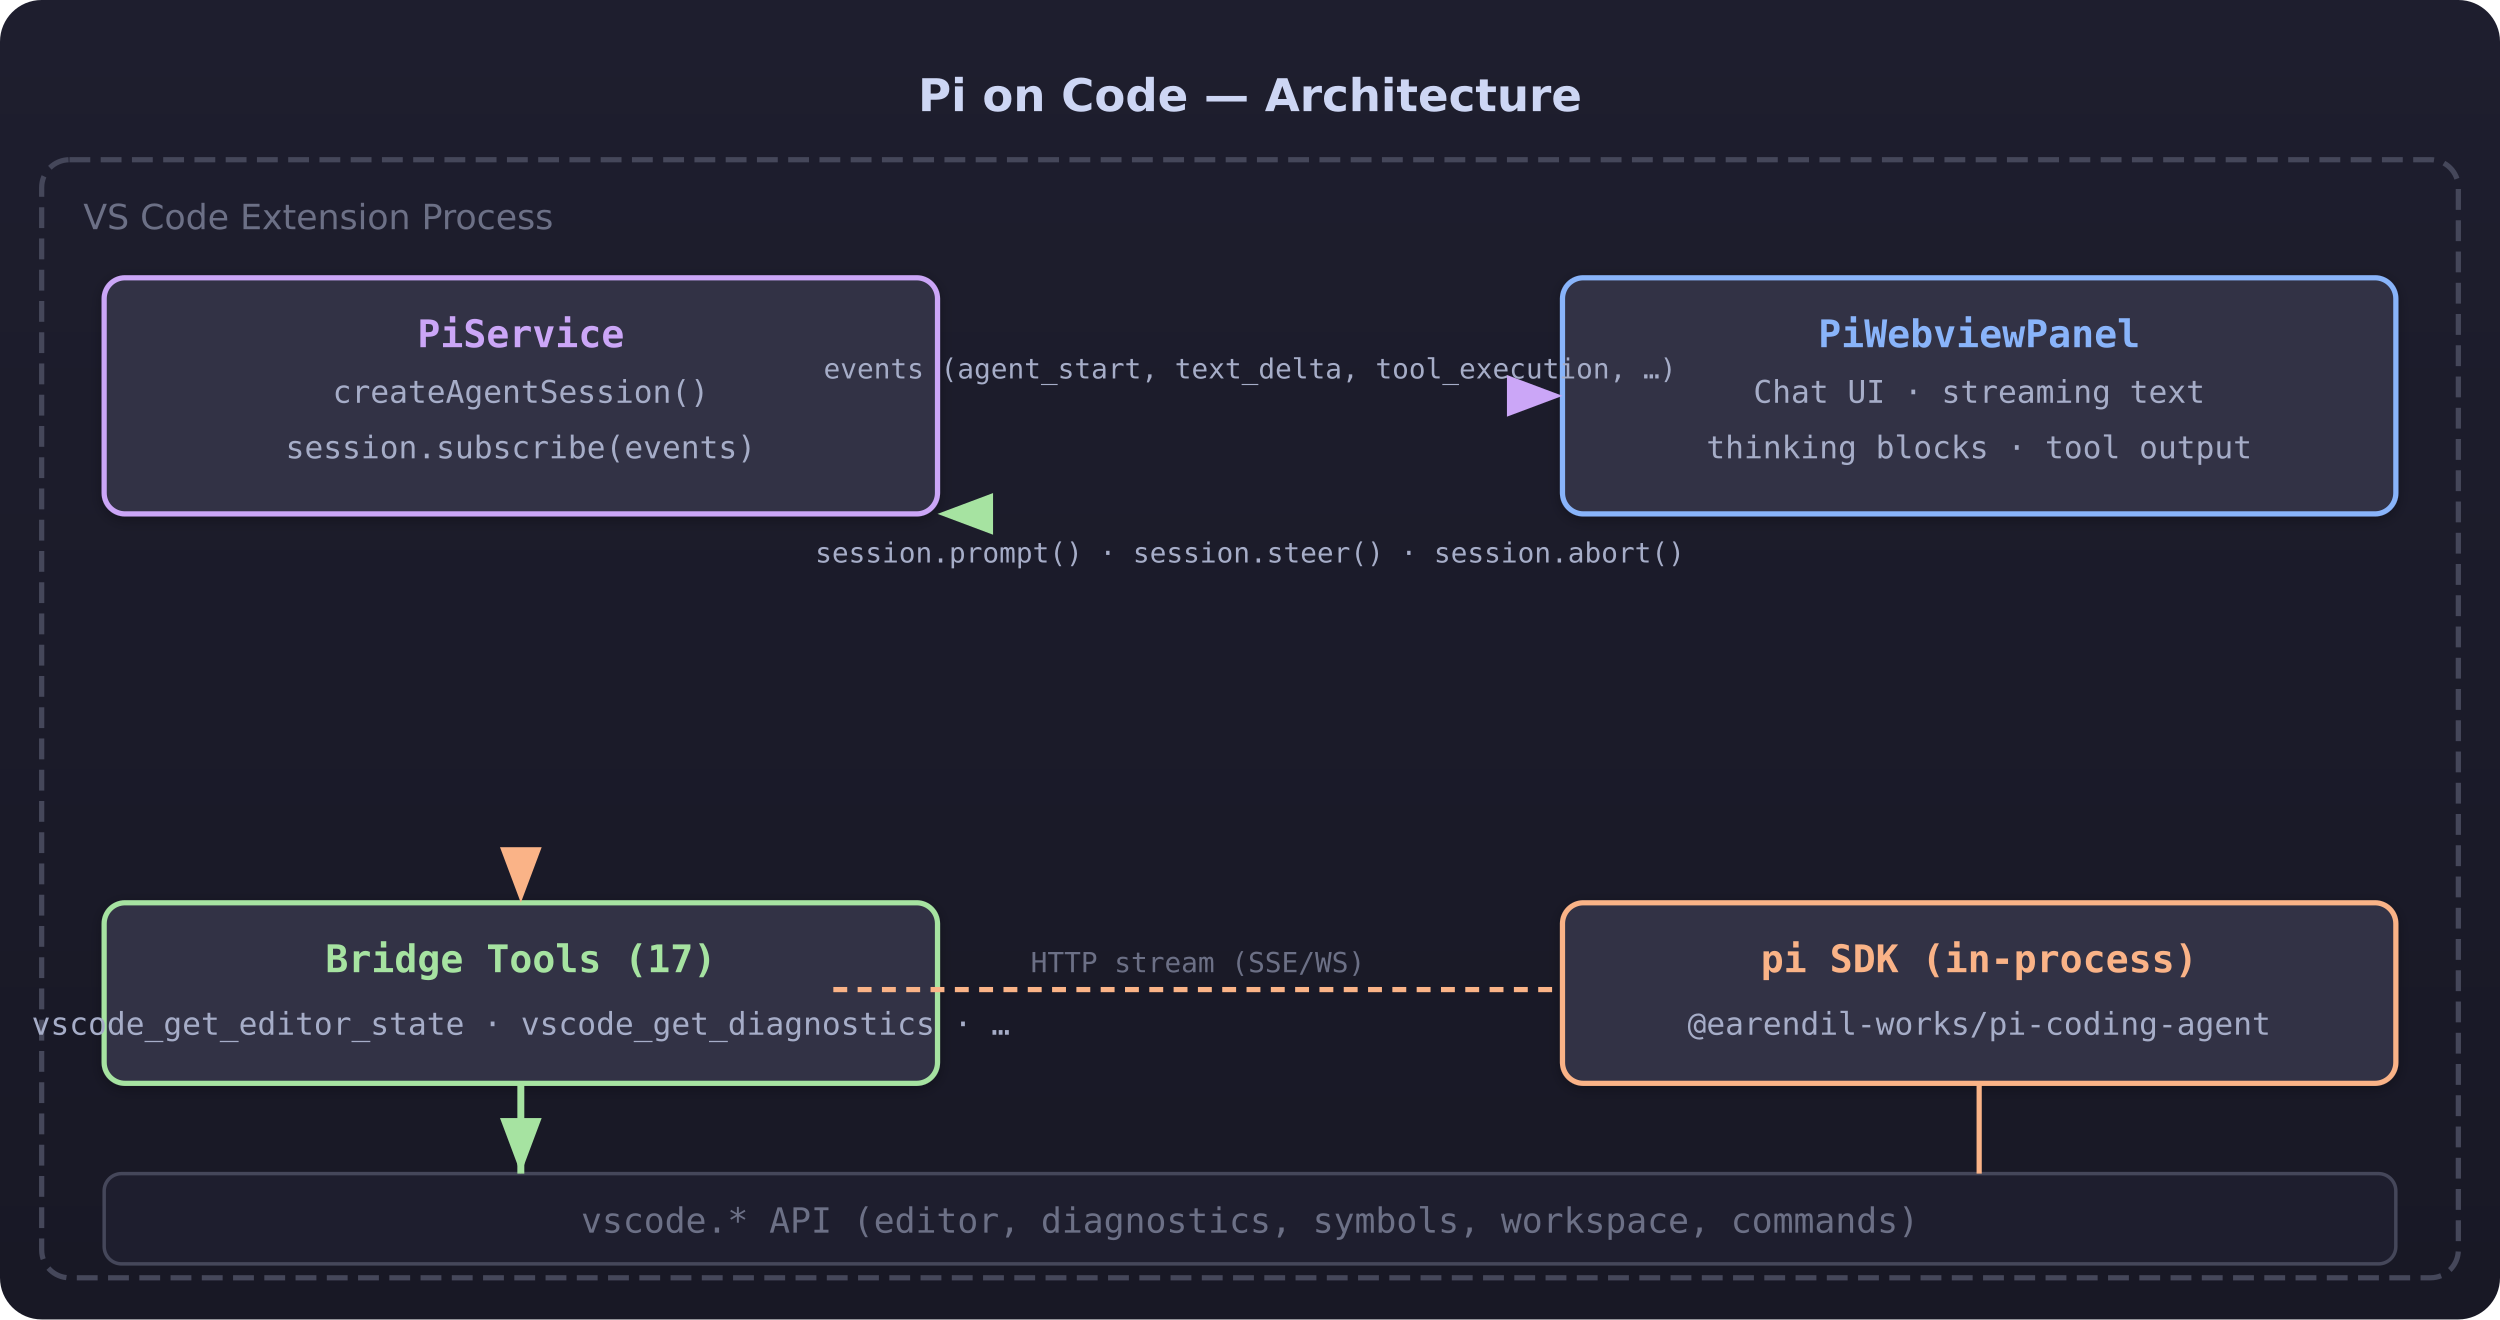
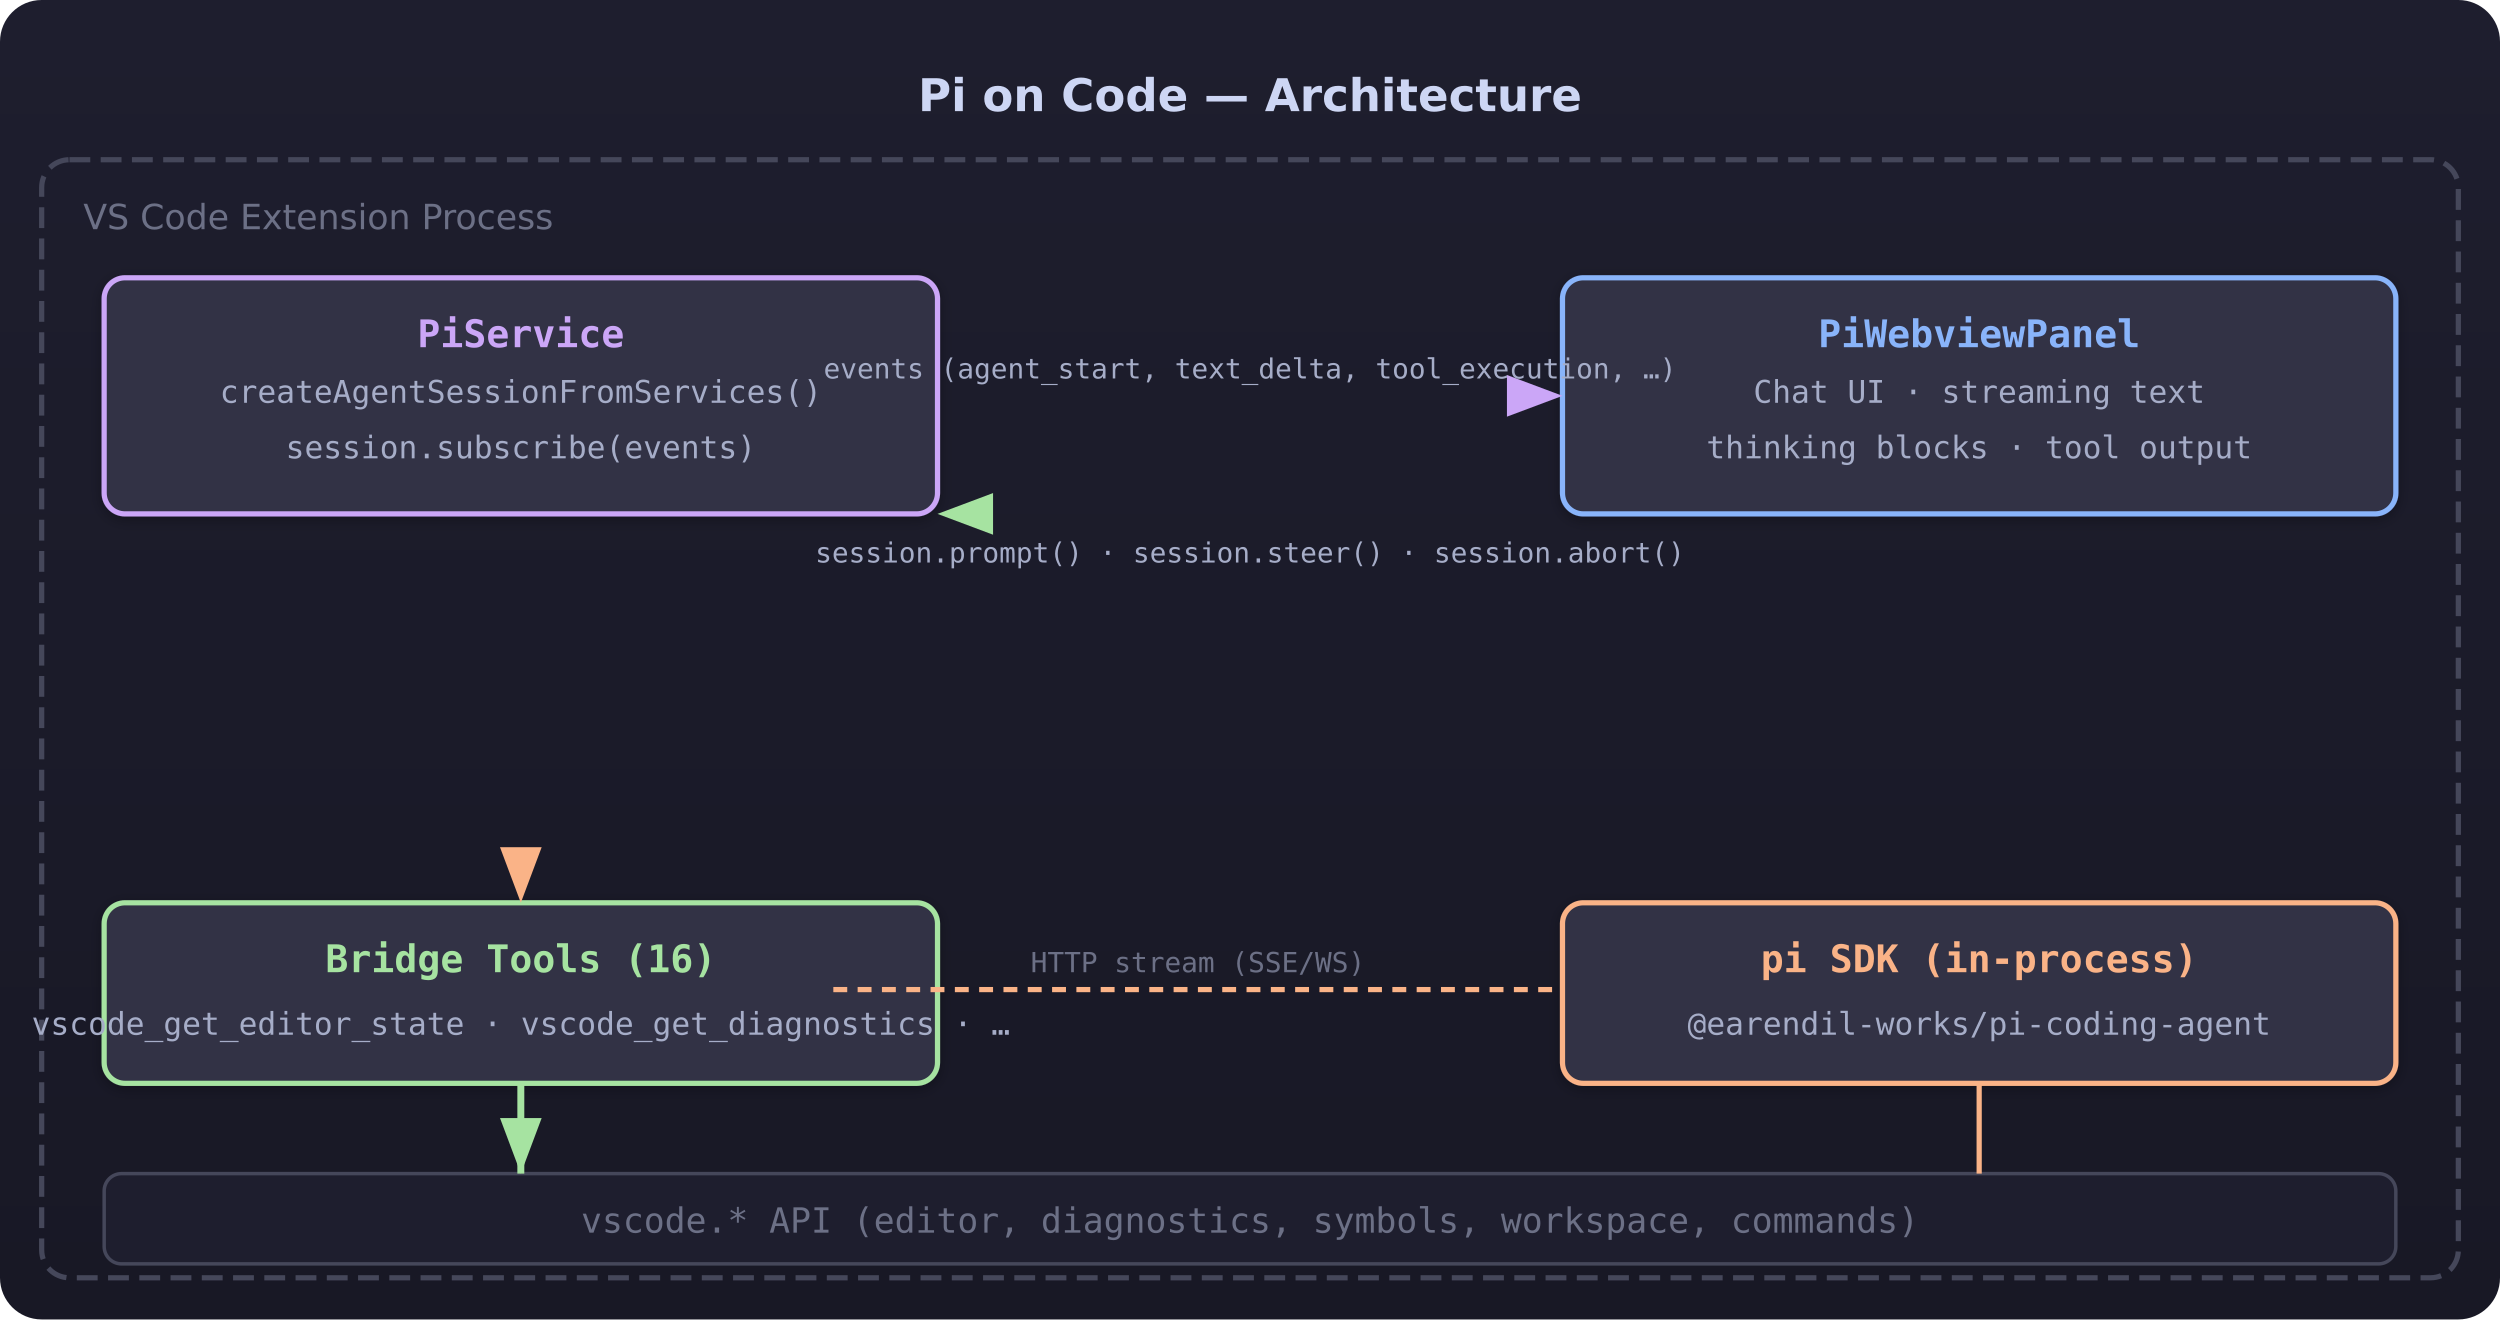
<svg xmlns="http://www.w3.org/2000/svg" viewBox="0 0 720 380" width="720" height="380">
  <defs>
    <linearGradient id="bg" x1="0" y1="0" x2="0" y2="1">
      <stop offset="0%" stop-color="#1e1e2e" />
      <stop offset="100%" stop-color="#181825" />
    </linearGradient>
    <linearGradient id="accent" x1="0" y1="0" x2="1" y2="0">
      <stop offset="0%" stop-color="#cba6f7" />
      <stop offset="100%" stop-color="#89b4fa" />
    </linearGradient>
    <linearGradient id="green" x1="0" y1="0" x2="1" y2="0">
      <stop offset="0%" stop-color="#a6e3a1" />
      <stop offset="100%" stop-color="#94e2d5" />
    </linearGradient>
    <linearGradient id="yellow" x1="0" y1="0" x2="1" y2="0">
      <stop offset="0%" stop-color="#f9e2af" />
      <stop offset="100%" stop-color="#fab387" />
    </linearGradient>
    <filter id="shadow">
      <feDropShadow dx="0" dy="1" stdDeviation="2" flood-color="#000" flood-opacity="0.3" />
    </filter>
  </defs>
  <rect width="720" height="380" fill="url(#bg)" rx="12" />
  <text x="360" y="32" text-anchor="middle" fill="#cdd6f4" font-family="DejaVu Sans" font-size="13" font-weight="600">Pi on Code — Architecture</text>
  <rect x="12" y="46" width="696" height="322" rx="8" fill="none" stroke="#45475a" stroke-width="1.5" stroke-dasharray="6,3" />
  <text x="24" y="66" fill="#6c7086" font-family="DejaVu Sans" font-size="10">VS Code Extension Process</text>
  <rect x="30" y="80" width="240" height="68" rx="6" fill="#313244" stroke="#cba6f7" stroke-width="1.5" filter="url(#shadow)" />
  <text x="150" y="100" text-anchor="middle" fill="#cba6f7" font-family="DejaVu Sans Mono" font-size="11" font-weight="700">PiService</text>
-   <text x="150" y="116" text-anchor="middle" fill="#a6adc8" font-family="DejaVu Sans Mono" font-size="9">createAgentSession()</text>
+   <text x="150" y="116" text-anchor="middle" fill="#a6adc8" font-family="DejaVu Sans Mono" font-size="9">createAgentSessionFromServices()</text>
  <text x="150" y="132" text-anchor="middle" fill="#a6adc8" font-family="DejaVu Sans Mono" font-size="9">session.subscribe(events)</text>
  <rect x="450" y="80" width="240" height="68" rx="6" fill="#313244" stroke="#89b4fa" stroke-width="1.5" filter="url(#shadow)" />
  <text x="570" y="100" text-anchor="middle" fill="#89b4fa" font-family="DejaVu Sans Mono" font-size="11" font-weight="700">PiWebviewPanel</text>
  <text x="570" y="116" text-anchor="middle" fill="#a6adc8" font-family="DejaVu Sans Mono" font-size="9">Chat UI · streaming text</text>
  <text x="570" y="132" text-anchor="middle" fill="#a6adc8" font-family="DejaVu Sans Mono" font-size="9">thinking blocks · tool output</text>
  <rect x="30" y="260" width="240" height="52" rx="6" fill="#313244" stroke="#a6e3a1" stroke-width="1.5" filter="url(#shadow)" />
-   <text x="150" y="280" text-anchor="middle" fill="#a6e3a1" font-family="DejaVu Sans Mono" font-size="11" font-weight="700">Bridge Tools (17)</text>
+   <text x="150" y="280" text-anchor="middle" fill="#a6e3a1" font-family="DejaVu Sans Mono" font-size="11" font-weight="700">Bridge Tools (16)</text>
  <text x="150" y="298" text-anchor="middle" fill="#a6adc8" font-family="DejaVu Sans Mono" font-size="9">vscode_get_editor_state · vscode_get_diagnostics · …</text>
  <rect x="450" y="260" width="240" height="52" rx="6" fill="#313244" stroke="#fab387" stroke-width="1.5" filter="url(#shadow)" />
  <text x="570" y="280" text-anchor="middle" fill="#fab387" font-family="DejaVu Sans Mono" font-size="11" font-weight="700">pi SDK (in-process)</text>
  <text x="570" y="298" text-anchor="middle" fill="#a6adc8" font-family="DejaVu Sans Mono" font-size="9">@earendil-works/pi-coding-agent</text>
  <rect x="30" y="338" width="660" height="26" rx="5" fill="#1e1e2e" stroke="#45475a" stroke-width="1" />
  <text x="360" y="355" text-anchor="middle" fill="#6c7086" font-family="DejaVu Sans Mono" font-size="10">vscode.* API (editor, diagnostics, symbols, workspace, commands)</text>
  <line x1="270" y1="114" x2="450" y2="114" stroke="url(#accent)" stroke-width="2" marker-end="url(#arrowPurple)" />
  <defs>
    <marker id="arrowPurple" markerWidth="8" markerHeight="6" refX="8" refY="3" orient="auto">
      <path d="M0,0 L8,3 L0,6 Z" fill="#cba6f7" />
    </marker>
  </defs>
  <text x="360" y="109" text-anchor="middle" fill="#a6adc8" font-family="DejaVu Sans Mono" font-size="8">events (agent_start, text_delta, tool_execution, …)</text>
  <line x1="450" y1="148" x2="270" y2="148" stroke="url(#green)" stroke-width="2" marker-end="url(#arrowGreen)" />
  <defs>
    <marker id="arrowGreen" markerWidth="8" markerHeight="6" refX="8" refY="3" orient="auto">
      <path d="M0,0 L8,3 L0,6 Z" fill="#a6e3a1" />
    </marker>
  </defs>
  <text x="360" y="162" text-anchor="middle" fill="#a6adc8" font-family="DejaVu Sans Mono" font-size="8">session.prompt() · session.steer() · session.abort()</text>
  <line x1="150" y1="148" x2="150" y2="260" stroke="url(#yellow)" stroke-width="2" marker-end="url(#arrowYellow)" />
  <defs>
    <marker id="arrowYellow" markerWidth="8" markerHeight="6" refX="8" refY="3" orient="auto">
      <path d="M0,0 L8,3 L0,6 Z" fill="#fab387" />
    </marker>
  </defs>
  <line x1="240" y1="285" x2="450" y2="285" stroke="#fab387" stroke-width="1.5" stroke-dasharray="4,3" />
  <text x="345" y="280" text-anchor="middle" fill="#6c7086" font-family="DejaVu Sans Mono" font-size="8">HTTP stream (SSE/WS)</text>
  <line x1="150" y1="312" x2="150" y2="338" stroke="#a6e3a1" stroke-width="2" marker-end="url(#arrowGreen)" />
  <line x1="570" y1="312" x2="570" y2="338" stroke="#fab387" stroke-width="1.5" />
</svg>
